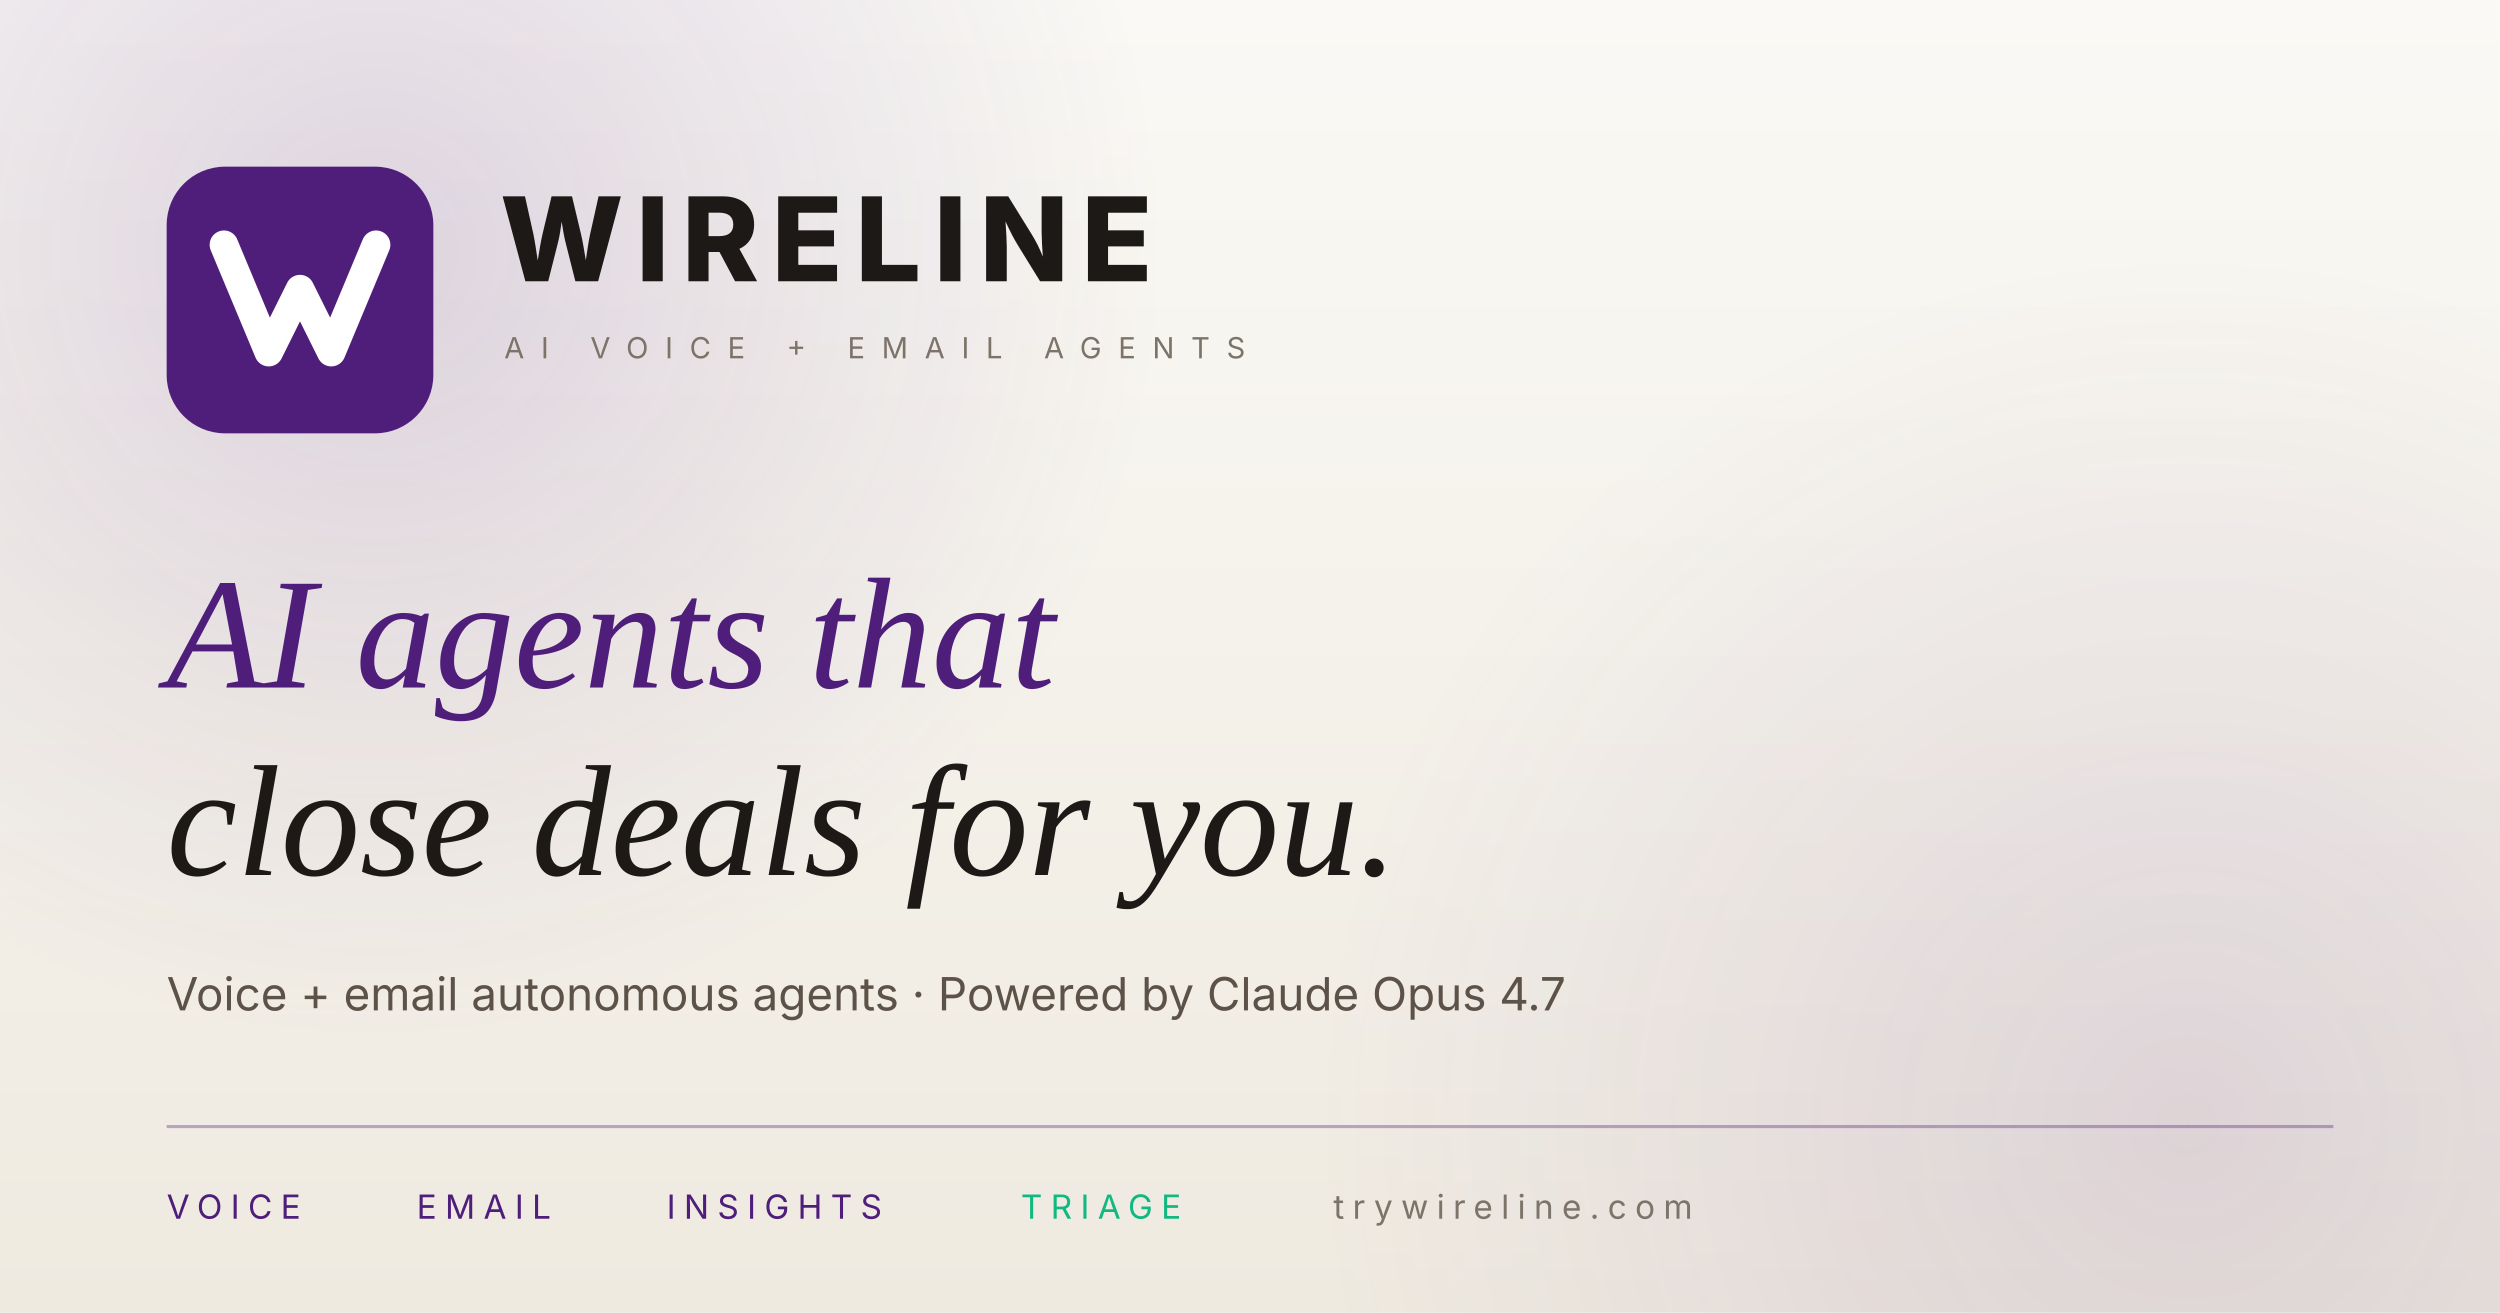
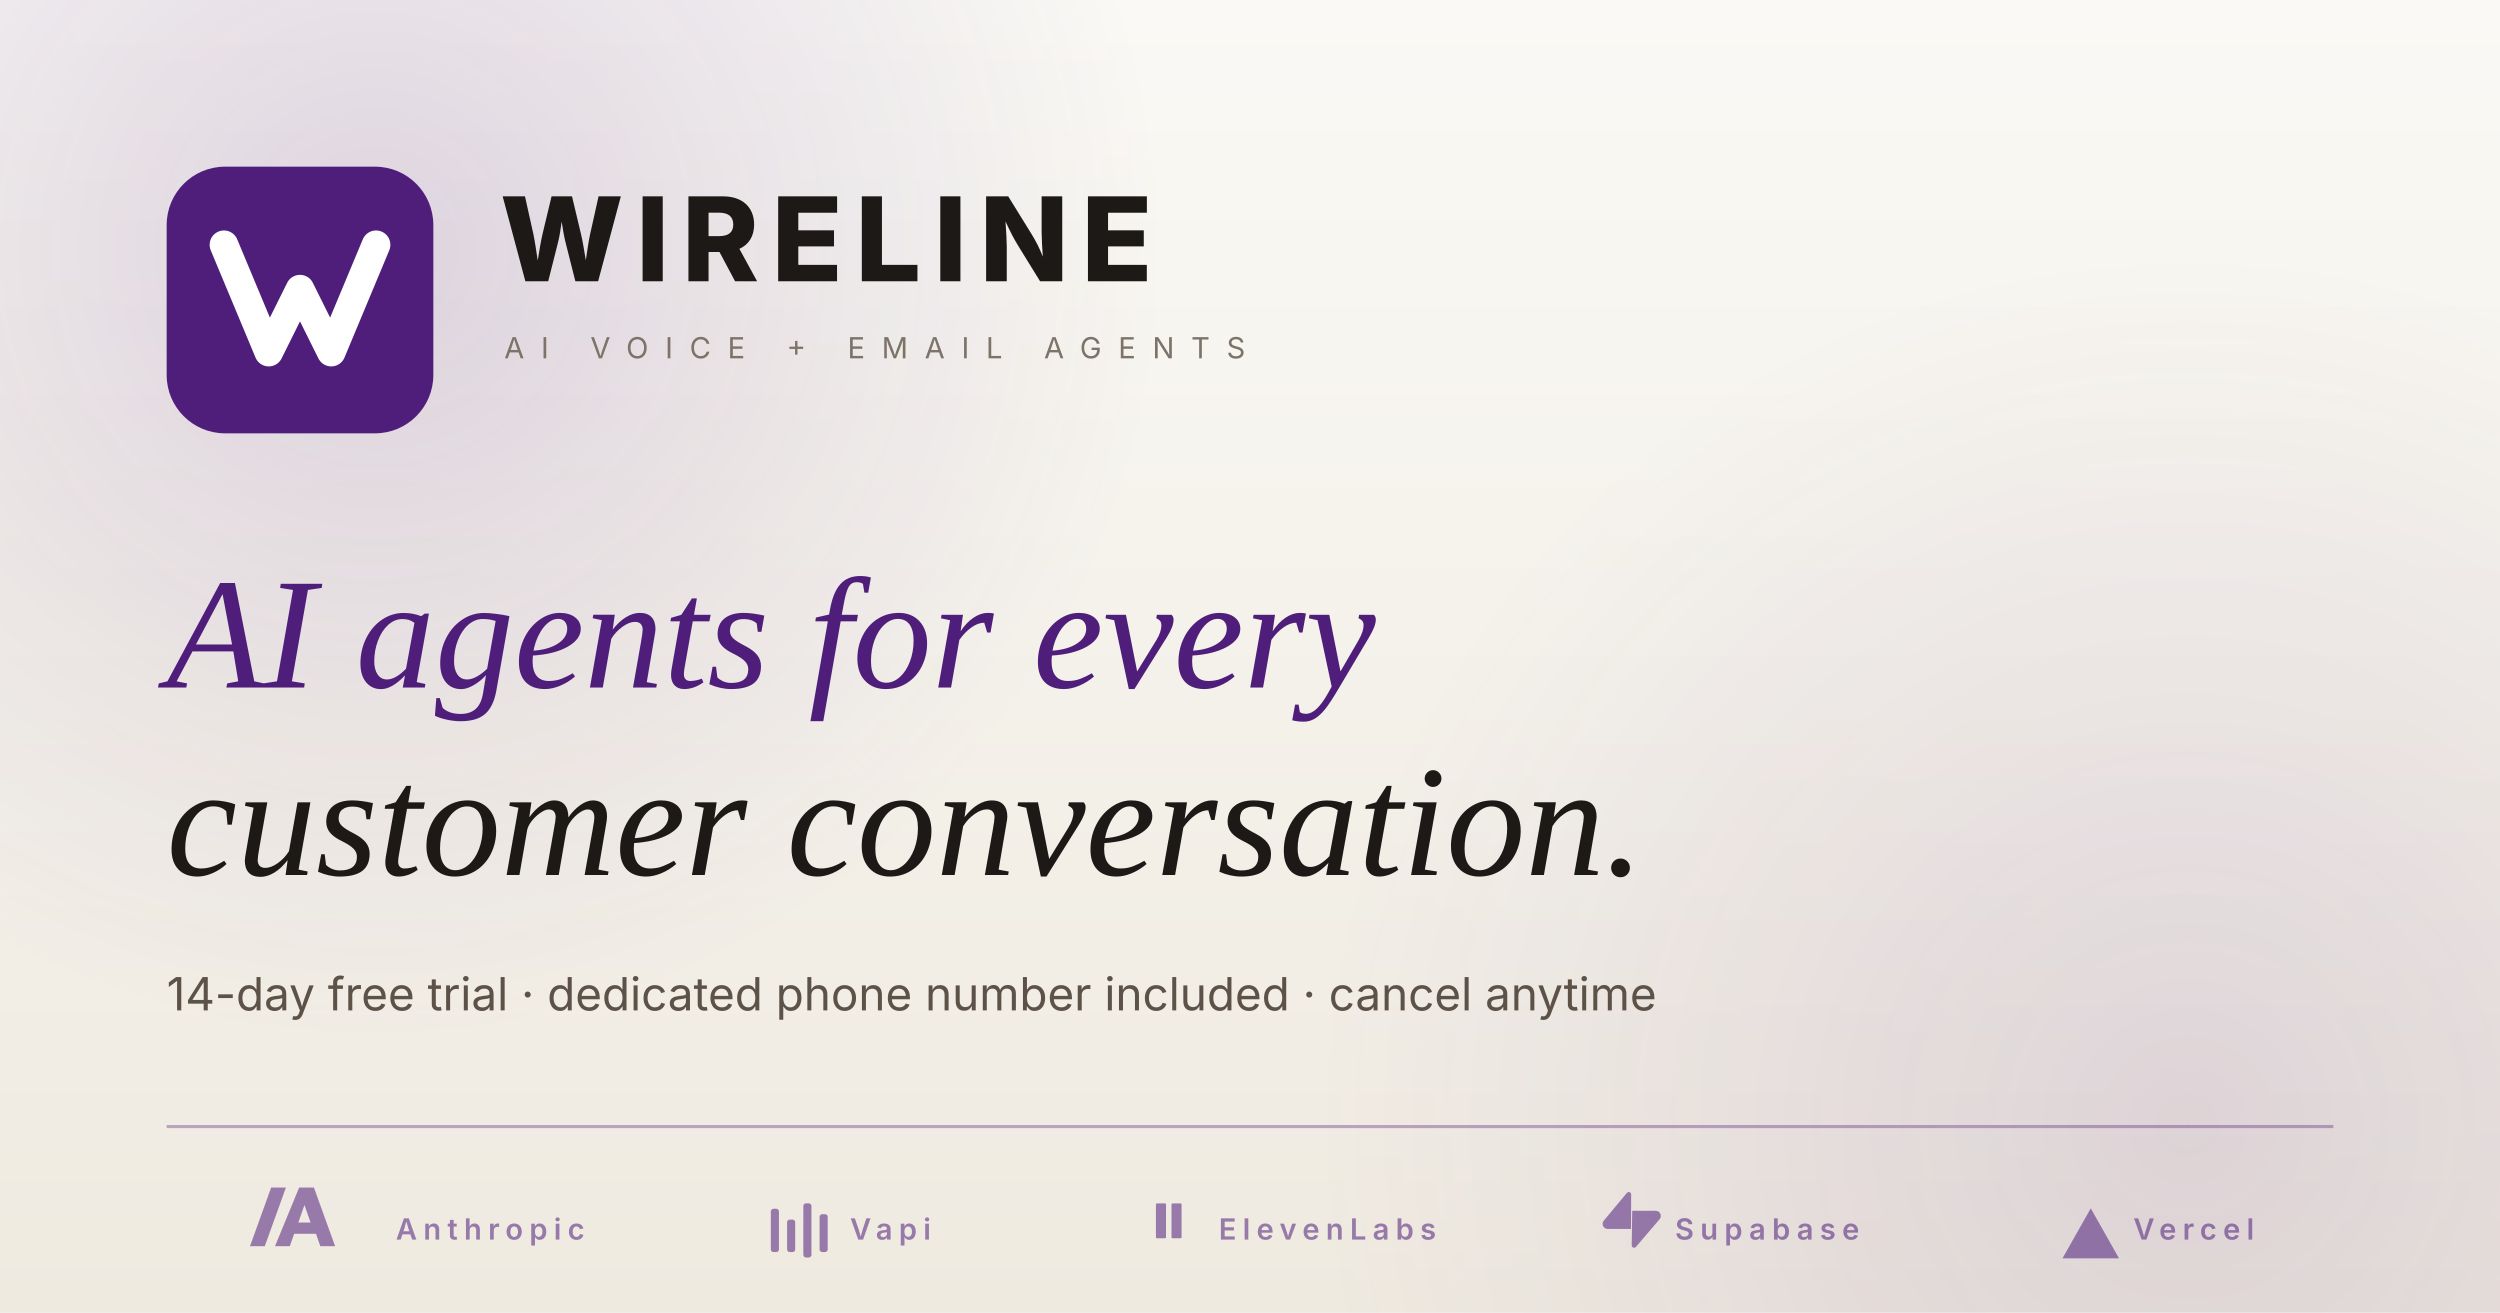
<svg xmlns="http://www.w3.org/2000/svg" width="1200" height="630" viewBox="0 0 1200 630">
  <defs>
    <linearGradient id="bg" x1="0" y1="0" x2="0" y2="630" gradientUnits="userSpaceOnUse">
      <stop offset="0%" stop-color="#FAF9F5" />
      <stop offset="100%" stop-color="#EFEAE0" />
    </linearGradient>
    <radialGradient id="glow1" cx="180" cy="120" r="380" gradientUnits="userSpaceOnUse">
      <stop offset="0%" stop-color="#4F1E7B" stop-opacity="0.16" />
      <stop offset="100%" stop-color="#4F1E7B" stop-opacity="0" />
    </radialGradient>
    <radialGradient id="glow2" cx="1050" cy="540" r="420" gradientUnits="userSpaceOnUse">
      <stop offset="0%" stop-color="#4F1E7B" stop-opacity="0.12" />
      <stop offset="100%" stop-color="#4F1E7B" stop-opacity="0" />
    </radialGradient>
  </defs>
  <rect width="1200" height="630" fill="url(#bg)" />
  <rect width="1200" height="630" fill="url(#glow1)" />
  <rect width="1200" height="630" fill="url(#glow2)" />
  <g transform="translate(80,80)">
    <rect width="128" height="128" rx="28" fill="#4F1E7B" />
    <path d="M 27.5 37.5 L 49 89 L 64 58.8 L 79 89 L 100.5 37.5" fill="none" stroke="#FFFFFF" stroke-width="13.75" stroke-linecap="round" stroke-linejoin="round" />
  </g>
  <text x="240" y="135" fill="#1C1917" font-family="Inter, system-ui, sans-serif" font-weight="800" font-size="56" letter-spacing="6">WIRELINE</text>
  <text x="242" y="172" fill="#7C7469" font-family="Inter, system-ui, sans-serif" font-size="14" letter-spacing="8">AI VOICE + EMAIL AGENTS</text>
-   <text x="80" y="330" fill="#4F1E7B" font-family="Georgia, 'Times New Roman', serif" font-style="italic" font-size="76" font-weight="400">AI agents that</text>
-   <text x="80" y="420" fill="#1C1917" font-family="Georgia, 'Times New Roman', serif" font-style="italic" font-size="76" font-weight="400">close deals for you.</text>
-   <text x="80" y="485" fill="#5C5248" font-family="Inter, system-ui, sans-serif" font-size="22">Voice + email autonomous agents · Powered by Claude Opus 4.7</text>
+   <text x="80" y="330" fill="#4F1E7B" font-family="Georgia, 'Times New Roman', serif" font-style="italic" font-size="76" font-weight="400">AI agents for every</text>
+   <text x="80" y="420" fill="#1C1917" font-family="Georgia, 'Times New Roman', serif" font-style="italic" font-size="76" font-weight="400">customer conversation.</text>
+   <text x="80" y="485" fill="#5C5248" font-family="Inter, system-ui, sans-serif" font-size="22">14-day free trial · dedicated phone number included · cancel anytime</text>
  <rect x="80" y="540" width="1040" height="1.5" fill="#4F1E7B" opacity="0.35" />
-   <g font-family="Inter, system-ui, sans-serif" font-size="16" letter-spacing="4">
-     <text x="80" y="585" fill="#4F1E7B">VOICE</text>
-     <text x="200" y="585" fill="#4F1E7B">EMAIL</text>
-     <text x="320" y="585" fill="#4F1E7B">INSIGHTS</text>
-     <text x="490" y="585" fill="#10B981">TRIAGE</text>
-     <text x="640" y="585" fill="#7C7469">trywireline.com</text>
+   <g fill="#4F1E7B" opacity="0.55">
+     <g transform="translate(120, 570) scale(0.16)">
+       <path d="M147.42 0h44.34l63.5 176h-44.34l-12.99-37.07h-65.5L119.43 176H75.09Zm-2.49 105.07h36.81l-18.4-52.45ZM0 176 63.5 0h44.34l-63.5 176Z" />
+     </g>
+     <text x="190" y="595" font-family="Inter, system-ui, sans-serif" font-size="14" font-weight="600" letter-spacing="3">Anthropic</text>
+     <g transform="translate(370, 575) scale(1.3)">
+       <rect x="0" y="4" width="3" height="16" rx="1" />
+       <rect x="6" y="8" width="3" height="12" rx="1" />
+       <rect x="12" y="2" width="3" height="20" rx="1" />
+       <rect x="18" y="6" width="3" height="14" rx="1" />
+     </g>
+     <text x="408" y="595" font-family="Inter, system-ui, sans-serif" font-size="14" font-weight="600" letter-spacing="3">Vapi</text>
+     <g transform="translate(550, 575) scale(0.22)">
+       <rect x="22" y="12" width="22" height="76" rx="2" />
+       <rect x="56" y="12" width="22" height="76" rx="2" />
+     </g>
+     <text x="585" y="595" font-family="Inter, system-ui, sans-serif" font-size="14" font-weight="600" letter-spacing="3">ElevenLabs</text>
+     <g transform="translate(770, 572) scale(0.24)">
+       <path d="M63.7 110.3c-2.8 3.6-8.7 1.6-8.6-3l1-69h47c8.6 0 13.3 9.8 8 16.5l-47.4 55.5Z" />
+       <path d="M45.3 2.6c2.9-3.6 8.7-1.6 8.7 3l-.4 69H7.1c-8.5 0-13.3-9.8-8-16.5L45.3 2.6Z" />
+     </g>
+     <text x="804" y="595" font-family="Inter, system-ui, sans-serif" font-size="14" font-weight="600" letter-spacing="3">Supabase</text>
+     <g transform="translate(990, 580) scale(0.12)">
+       <path d="M113 0 226 200H0Z" />
+     </g>
+     <text x="1024" y="595" font-family="Inter, system-ui, sans-serif" font-size="14" font-weight="600" letter-spacing="3">Vercel</text>
  </g>
</svg>
